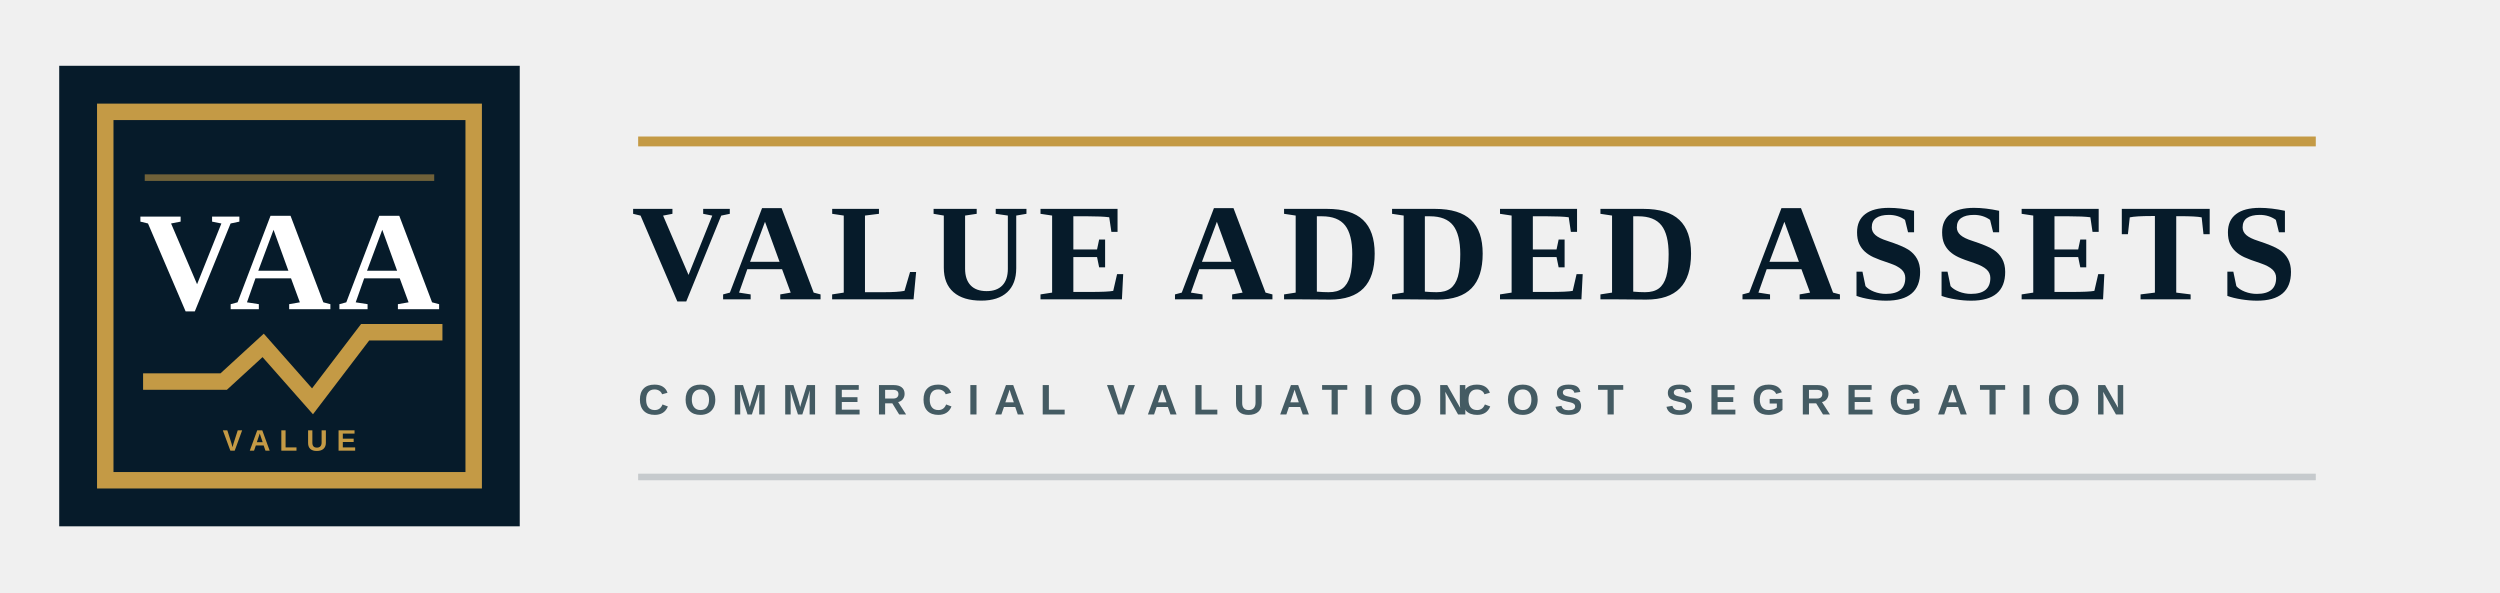
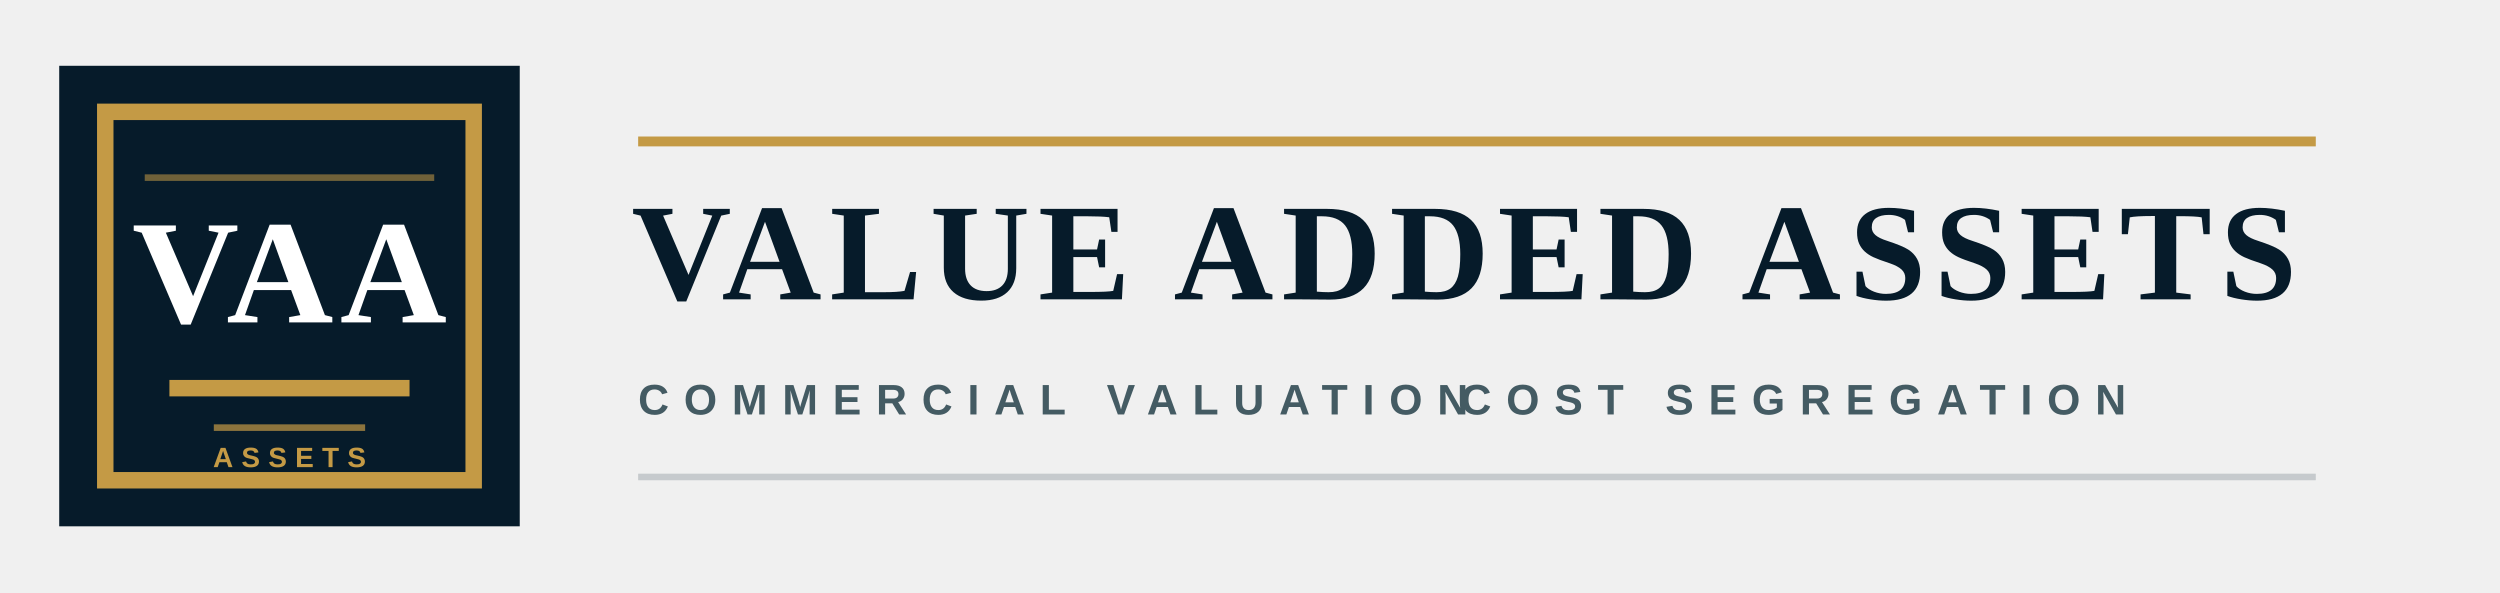
<svg xmlns="http://www.w3.org/2000/svg" width="760" height="180" viewBox="0 0 760 180" fill="none" role="img" aria-labelledby="title desc">
  <rect x="18" y="20" width="140" height="140" fill="#061B2A" />
  <path d="M32 34H144V146H32V34Z" stroke="#C49A45" stroke-width="5" />
  <path d="M44 54H132" stroke="#C49A45" stroke-width="2" opacity=".55" />
-   <text x="88" y="94" text-anchor="middle" font-family="Georgia, 'Times New Roman', serif" font-size="43" font-weight="700" letter-spacing="2" fill="#FFFFFF">VAA</text>
-   <path d="M46 116H68L80 105L95 122L111 101H132" stroke="#C49A45" stroke-width="5" stroke-linecap="square" stroke-linejoin="miter" />
-   <text x="88" y="137" text-anchor="middle" font-family="Arial, Helvetica, sans-serif" font-size="9" font-weight="800" letter-spacing="2.7" fill="#C49A45">VALUE</text>
+   <text x="88" y="98" text-anchor="middle" font-family="Georgia, 'Times New Roman', serif" font-size="45" font-weight="700" letter-spacing="2" fill="#FFFFFF">VAA</text>
+   <path d="M54 118H122" stroke="#C49A45" stroke-width="5" stroke-linecap="square" />
+   <path d="M66 130H110" stroke="#C49A45" stroke-width="2" stroke-linecap="square" opacity=".7" />
+   <text x="88" y="142" text-anchor="middle" font-family="Arial, Helvetica, sans-serif" font-size="8.5" font-weight="800" letter-spacing="2.5" fill="#C49A45">ASSETS</text>
  <path d="M194 43H704" stroke="#C49A45" stroke-width="3" />
  <text x="192" y="91" font-family="Georgia, 'Times New Roman', serif" font-size="42" font-weight="700" letter-spacing="2.5" fill="#061B2A">VALUE ADDED ASSETS</text>
  <text x="194" y="126" font-family="Arial, Helvetica, sans-serif" font-size="13" font-weight="800" letter-spacing="4.5" fill="#445B63">COMMERCIAL VALUATION</text>
  <text x="444" y="126" font-family="Arial, Helvetica, sans-serif" font-size="13" font-weight="800" letter-spacing="4.5" fill="#445B63">COST SEGREGATION</text>
  <path d="M194 145H704" stroke="#061B2A" stroke-width="2" opacity=".18" />
</svg>
